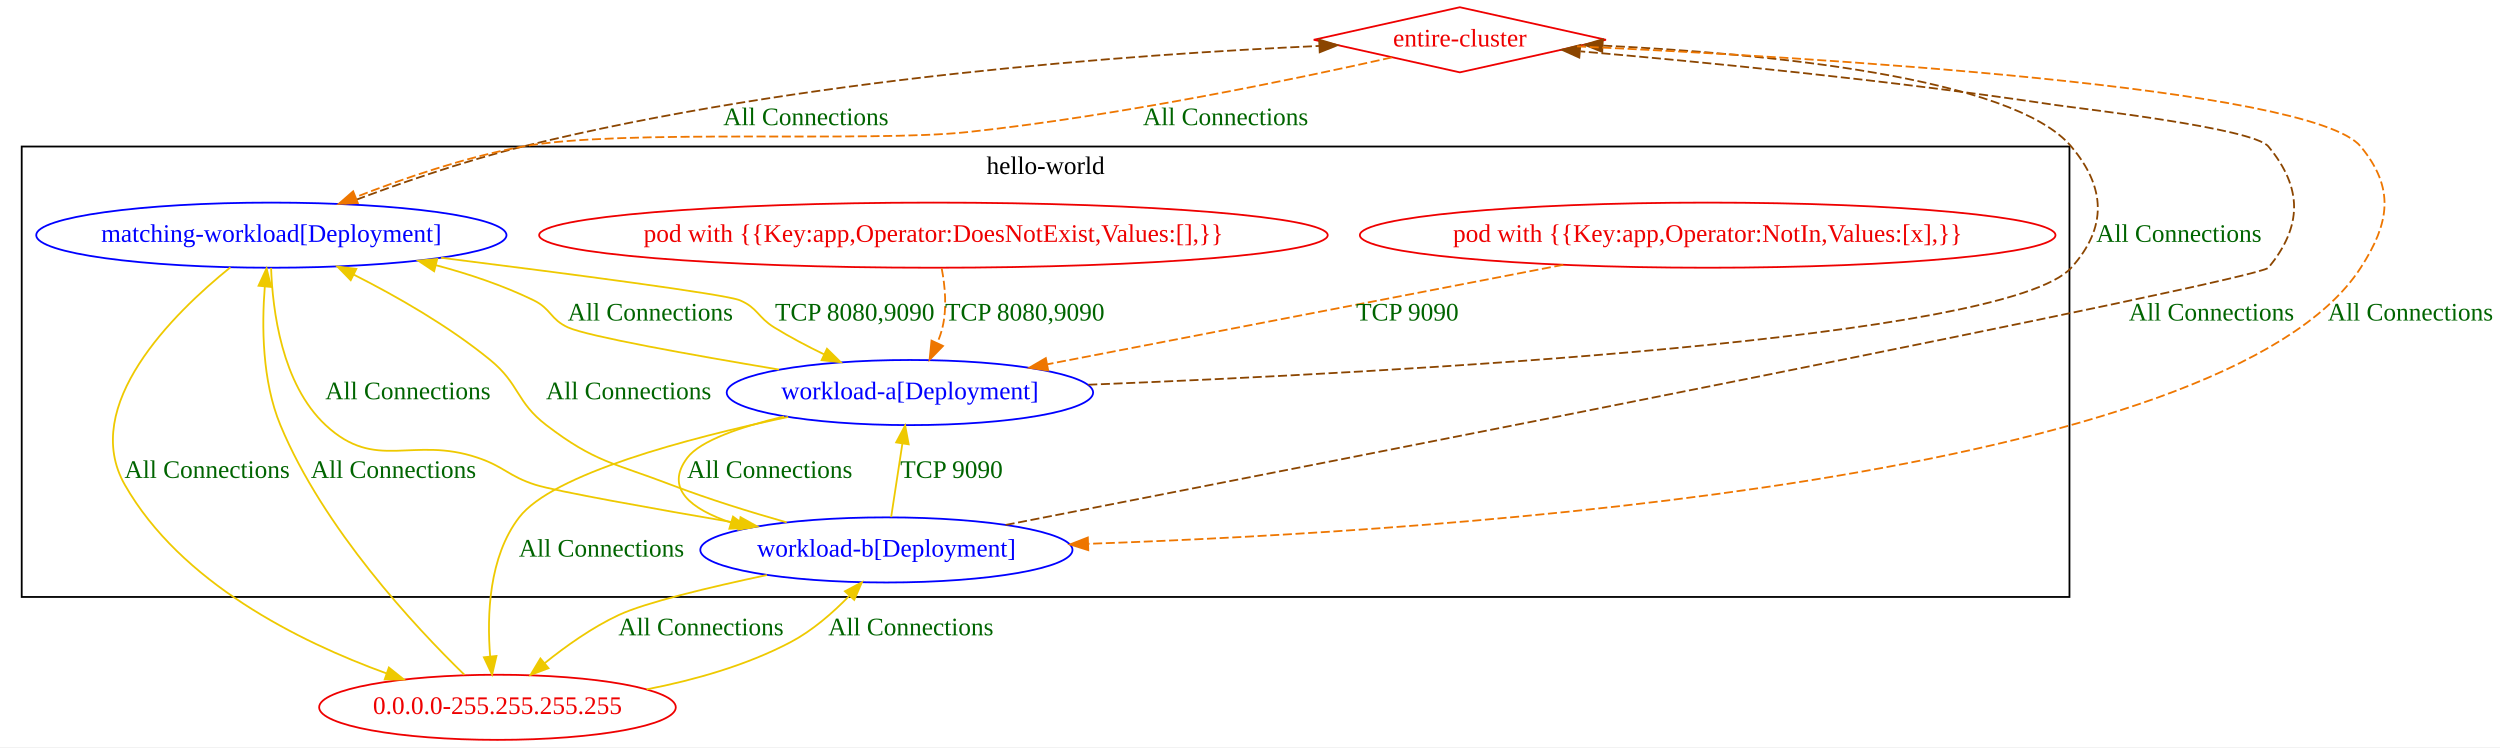
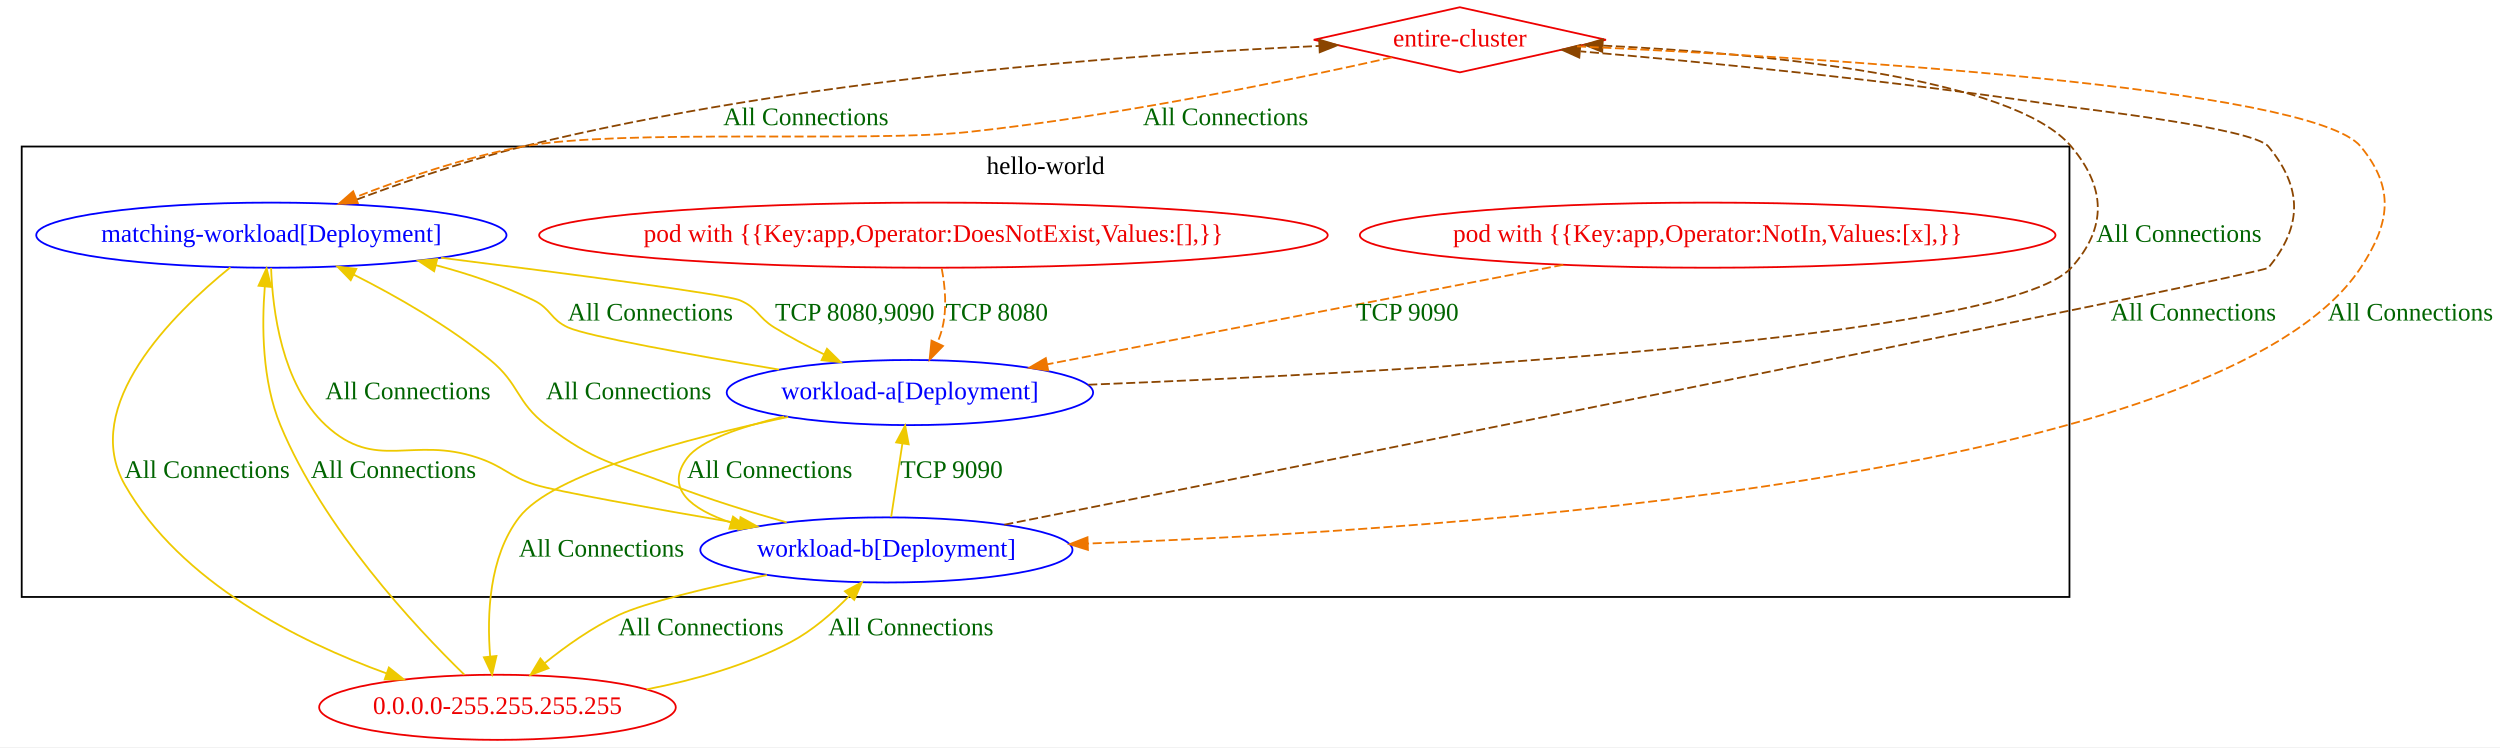
<svg xmlns="http://www.w3.org/2000/svg" width="1382pt" height="413pt" viewBox="0.00 0.00 1382.00 413.00">
  <g id="graph0" class="graph" transform="scale(1 1) rotate(0) translate(4 409)">
    <polygon fill="white" stroke="transparent" points="-4,4 -4,-409 1378,-409 1378,4 -4,4" />
    <g id="clust1" class="cluster">
      <polygon fill="none" stroke="black" points="8,-79 8,-328 1140,-328 1140,-79 8,-79" />
      <text text-anchor="middle" x="574" y="-312.8" font-family="Times New Roman,serif" font-size="14.00">hello-world</text>
    </g>
    <g id="node1" class="node">
      <ellipse fill="none" stroke="blue" cx="146" cy="-279" rx="129.98" ry="18" />
      <text text-anchor="middle" x="146" y="-275.3" font-family="Times New Roman,serif" font-size="14.00" fill="blue">matching-workload[Deployment]</text>
    </g>
    <g id="node2" class="node">
      <ellipse fill="none" stroke="blue" cx="499" cy="-192" rx="101.28" ry="18" />
      <text text-anchor="middle" x="499" y="-188.3" font-family="Times New Roman,serif" font-size="14.00" fill="blue">workload-a[Deployment]</text>
    </g>
    <g id="edge7" class="edge">
      <path fill="none" stroke="#eec900" d="M239.84,-266.5C310.76,-257.62 397.22,-246.3 405,-243 414.9,-238.8 414.84,-233.65 424,-228 432.62,-222.68 442.18,-217.64 451.51,-213.13" />
      <polygon fill="#eec900" stroke="#eec900" points="453.16,-216.22 460.72,-208.79 450.18,-209.88 453.16,-216.22" />
      <text text-anchor="middle" x="468.5" y="-231.8" font-family="Times New Roman,serif" font-size="14.00" fill="darkgreen">TCP 8080,9090</text>
    </g>
    <g id="node3" class="node">
      <ellipse fill="none" stroke="blue" cx="486" cy="-105" rx="102.88" ry="18" />
      <text text-anchor="middle" x="486" y="-101.3" font-family="Times New Roman,serif" font-size="14.00" fill="blue">workload-b[Deployment]</text>
    </g>
    <g id="edge8" class="edge">
      <path fill="none" stroke="#eec900" d="M145.86,-260.88C146.65,-237.72 151.67,-196.69 176,-174 203.92,-147.96 223.81,-168.18 260,-156 274.89,-150.99 277.03,-145.77 292,-141 303.02,-137.49 356.46,-127.93 404.47,-119.69" />
      <polygon fill="#eec900" stroke="#eec900" points="405.35,-123.09 414.62,-117.95 404.17,-116.19 405.35,-123.09" />
      <text text-anchor="middle" x="221.5" y="-188.3" font-family="Times New Roman,serif" font-size="14.00" fill="darkgreen">All Connections</text>
    </g>
    <g id="node6" class="node">
      <ellipse fill="none" stroke="#ee0000" cx="271" cy="-18" rx="98.58" ry="18" />
      <text text-anchor="middle" x="271" y="-14.3" font-family="Times New Roman,serif" font-size="14.00" fill="#ee0000">0.0.0.0-255.255.255.255</text>
    </g>
    <g id="edge5" class="edge">
      <path fill="none" stroke="#eec900" d="M123.37,-261.23C91.54,-235.5 40.1,-184.69 65,-141 95.78,-87 160.88,-54.46 209.71,-36.73" />
      <polygon fill="#eec900" stroke="#eec900" points="210.97,-40 219.25,-33.38 208.65,-33.4 210.97,-40" />
      <text text-anchor="middle" x="110.5" y="-144.8" font-family="Times New Roman,serif" font-size="14.00" fill="darkgreen">All Connections</text>
    </g>
    <g id="node7" class="node">
      <polygon fill="none" stroke="#ee0000" points="803,-405 722.23,-387 803,-369 883.77,-387 803,-405" />
      <text text-anchor="middle" x="803" y="-383.3" font-family="Times New Roman,serif" font-size="14.00" fill="#ee0000">entire-cluster</text>
    </g>
    <g id="edge6" class="edge">
      <path fill="none" stroke="#8b4500" stroke-dasharray="5,2" d="M186.47,-296.16C213.89,-306.56 251.17,-319.65 285,-328 438.11,-365.77 622.8,-378.99 725.13,-383.59" />
      <polygon fill="#8b4500" stroke="#8b4500" points="725.23,-387.1 735.38,-384.03 725.54,-380.1 725.23,-387.1" />
      <text text-anchor="middle" x="441.5" y="-339.8" font-family="Times New Roman,serif" font-size="14.00" fill="darkgreen">All Connections</text>
    </g>
    <g id="edge11" class="edge">
      <path fill="none" stroke="#eec900" d="M426.62,-204.69C377.96,-212.84 320.81,-223.1 310,-228 300.2,-232.44 300.68,-238.3 291,-243 274.22,-251.16 255.4,-257.5 237.02,-262.39" />
      <polygon fill="#eec900" stroke="#eec900" points="235.99,-259.04 227.16,-264.9 237.71,-265.83 235.99,-259.04" />
      <text text-anchor="middle" x="355.5" y="-231.8" font-family="Times New Roman,serif" font-size="14.00" fill="darkgreen">All Connections</text>
    </g>
    <g id="edge12" class="edge">
      <path fill="none" stroke="#eec900" d="M429.44,-178.78C405.61,-173.08 383.12,-165.43 376,-156 363.17,-139.01 377.81,-127.63 400.15,-120.08" />
      <polygon fill="#eec900" stroke="#eec900" points="401.21,-123.42 409.77,-117.18 399.19,-116.72 401.21,-123.42" />
      <text text-anchor="middle" x="421.5" y="-144.8" font-family="Times New Roman,serif" font-size="14.00" fill="darkgreen">All Connections</text>
    </g>
    <g id="edge9" class="edge">
      <path fill="none" stroke="#eec900" d="M431.69,-178.53C375.39,-166.6 301.4,-146.92 283,-123 266.26,-101.24 265.1,-68.94 266.96,-46.12" />
      <polygon fill="#eec900" stroke="#eec900" points="270.45,-46.39 268.02,-36.07 263.49,-45.65 270.45,-46.39" />
      <text text-anchor="middle" x="328.5" y="-101.3" font-family="Times New Roman,serif" font-size="14.00" fill="darkgreen">All Connections</text>
    </g>
    <g id="edge10" class="edge">
      <path fill="none" stroke="#8b4500" stroke-dasharray="5,2" d="M597.58,-196.32C768.56,-203.11 1105.37,-221.4 1141,-261 1160.92,-283.14 1160.19,-305.23 1141,-328 1108.53,-366.52 971.29,-379.46 881.98,-383.8" />
      <polygon fill="#8b4500" stroke="#8b4500" points="881.71,-380.31 871.88,-384.27 882.03,-387.3 881.71,-380.31" />
      <text text-anchor="middle" x="1200.5" y="-275.3" font-family="Times New Roman,serif" font-size="14.00" fill="darkgreen">All Connections</text>
    </g>
    <g id="edge15" class="edge">
      <path fill="none" stroke="#eec900" d="M430.89,-120.22C410.57,-125.98 387.51,-133.14 367,-141 335.26,-153.17 325,-153.35 298,-174 281.23,-186.83 283.34,-196.63 267,-210 244.12,-228.73 215.37,-245.13 191.64,-257.13" />
      <polygon fill="#eec900" stroke="#eec900" points="189.88,-254.09 182.48,-261.67 192.99,-260.36 189.88,-254.09" />
      <text text-anchor="middle" x="343.5" y="-188.3" font-family="Times New Roman,serif" font-size="14.00" fill="darkgreen">All Connections</text>
    </g>
    <g id="edge16" class="edge">
      <path fill="none" stroke="#eec900" d="M488.63,-123.18C490.41,-134.81 492.79,-150.42 494.83,-163.73" />
      <polygon fill="#eec900" stroke="#eec900" points="491.4,-164.44 496.37,-173.8 498.32,-163.38 491.4,-164.44" />
      <text text-anchor="middle" x="522" y="-144.8" font-family="Times New Roman,serif" font-size="14.00" fill="darkgreen">TCP 9090</text>
    </g>
    <g id="edge13" class="edge">
      <path fill="none" stroke="#eec900" d="M419.97,-91.12C387.74,-84.28 352.77,-75.9 338,-69 323.36,-62.17 308.78,-51.82 296.98,-42.31" />
      <polygon fill="#eec900" stroke="#eec900" points="299.22,-39.62 289.29,-35.92 294.74,-45 299.22,-39.62" />
      <text text-anchor="middle" x="383.5" y="-57.8" font-family="Times New Roman,serif" font-size="14.00" fill="darkgreen">All Connections</text>
    </g>
    <g id="edge14" class="edge">
-       <path fill="none" stroke="#8b4500" stroke-dasharray="5,2" d="M551.91,-118.81C736.3,-154.7 1244.39,-254.14 1250,-261 1268.85,-284.05 1268.94,-305.02 1250,-328 1241.51,-338.31 1145.21,-349.01 1132,-351 1041.55,-364.6 936.34,-374.82 869.72,-380.61" />
+       <path fill="none" stroke="#8b4500" stroke-dasharray="5,2" d="M551.19,-118.95C735.49,-155.58 1247.19,-257.56 1250,-261 1268.85,-284.05 1268.94,-305.02 1250,-328 1241.51,-338.31 1145.21,-349.01 1132,-351 1041.55,-364.6 936.34,-374.82 869.72,-380.61" />
      <polygon fill="#8b4500" stroke="#8b4500" points="869.03,-377.15 859.37,-381.5 869.63,-384.13 869.03,-377.15" />
-       <text text-anchor="middle" x="1218.5" y="-231.8" font-family="Times New Roman,serif" font-size="14.00" fill="darkgreen">All Connections</text>
+       <text text-anchor="middle" x="1208.5" y="-231.8" font-family="Times New Roman,serif" font-size="14.00" fill="darkgreen">All Connections</text>
    </g>
    <g id="node4" class="node">
      <ellipse fill="none" stroke="#ee0000" cx="512" cy="-279" rx="217.96" ry="18" />
      <text text-anchor="middle" x="512" y="-275.3" font-family="Times New Roman,serif" font-size="14.00" fill="#ee0000">pod with {{Key:app,Operator:DoesNotExist,Values:[],}}</text>
    </g>
    <g id="edge17" class="edge">
      <path fill="none" stroke="#ee7600" stroke-dasharray="5,2" d="M516.56,-260.68C518.42,-250.96 519.59,-238.68 517,-228 516.31,-225.14 515.34,-222.24 514.2,-219.41" />
      <polygon fill="#ee7600" stroke="#ee7600" points="517.28,-217.74 509.88,-210.17 510.94,-220.71 517.28,-217.74" />
-       <text text-anchor="middle" x="562.5" y="-231.8" font-family="Times New Roman,serif" font-size="14.00" fill="darkgreen">TCP 8080,9090</text>
+       <text text-anchor="middle" x="547" y="-231.8" font-family="Times New Roman,serif" font-size="14.00" fill="darkgreen">TCP 8080</text>
    </g>
    <g id="node5" class="node">
      <ellipse fill="none" stroke="#ee0000" cx="940" cy="-279" rx="192.27" ry="18" />
      <text text-anchor="middle" x="940" y="-275.3" font-family="Times New Roman,serif" font-size="14.00" fill="#ee0000">pod with {{Key:app,Operator:NotIn,Values:[x],}}</text>
    </g>
    <g id="edge18" class="edge">
      <path fill="none" stroke="#ee7600" stroke-dasharray="5,2" d="M860.14,-262.61C779.09,-246.99 654.53,-222.98 574.93,-207.63" />
      <polygon fill="#ee7600" stroke="#ee7600" points="575.45,-204.17 564.97,-205.71 574.12,-211.04 575.45,-204.17" />
      <text text-anchor="middle" x="774" y="-231.8" font-family="Times New Roman,serif" font-size="14.00" fill="darkgreen">TCP 9090</text>
    </g>
    <g id="edge1" class="edge">
      <path fill="none" stroke="#eec900" d="M252.67,-36.03C225.39,-62.59 174.77,-116.8 151,-174 140.85,-198.42 140.67,-228.89 142.38,-250.52" />
      <polygon fill="#eec900" stroke="#eec900" points="138.91,-251.04 143.36,-260.66 145.88,-250.37 138.91,-251.04" />
      <text text-anchor="middle" x="213.5" y="-144.8" font-family="Times New Roman,serif" font-size="14.00" fill="darkgreen">All Connections</text>
    </g>
    <g id="edge2" class="edge">
      <path fill="none" stroke="#eec900" d="M353.51,-27.93C379.97,-33.08 408.68,-41.2 433,-54 445.07,-60.35 456.37,-70.22 465.41,-79.52" />
      <polygon fill="#eec900" stroke="#eec900" points="463.08,-82.15 472.45,-87.11 468.21,-77.39 463.08,-82.15" />
      <text text-anchor="middle" x="499.5" y="-57.8" font-family="Times New Roman,serif" font-size="14.00" fill="darkgreen">All Connections</text>
    </g>
    <g id="edge3" class="edge">
      <path fill="none" stroke="#ee7600" stroke-dasharray="5,2" d="M765.42,-377.25C713.18,-365.51 615.5,-345.09 531,-336 476.62,-330.15 338.79,-337.93 285,-328 253.36,-322.16 219.19,-310.44 192.64,-300.04" />
      <polygon fill="#ee7600" stroke="#ee7600" points="193.81,-296.74 183.23,-296.28 191.22,-303.24 193.81,-296.74" />
      <text text-anchor="middle" x="673.5" y="-339.8" font-family="Times New Roman,serif" font-size="14.00" fill="darkgreen">All Connections</text>
    </g>
    <g id="edge4" class="edge">
-       <path fill="none" stroke="#ee7600" stroke-dasharray="5,2" d="M867.78,-383.36C996.38,-377.44 1273.91,-360.94 1301,-328 1319.92,-305 1317.15,-286.02 1301,-261 1225.83,-144.52 802.88,-115.57 597.68,-108.38" />
-       <polygon fill="#ee7600" stroke="#ee7600" points="597.59,-104.87 587.48,-108.03 597.35,-111.87 597.59,-104.87" />
+       <path fill="none" stroke="#ee7600" stroke-dasharray="5,2" d="M867.78,-383.36C996.38,-377.44 1273.91,-360.94 1301,-328 1319.92,-305 1317.39,-285.86 1301,-261 1224.69,-145.27 802.31,-115.94 597.47,-108.52" />
+       <polygon fill="#ee7600" stroke="#ee7600" points="597.4,-105.01 587.29,-108.16 597.16,-112.01 597.4,-105.01" />
      <text text-anchor="middle" x="1328.5" y="-231.8" font-family="Times New Roman,serif" font-size="14.00" fill="darkgreen">All Connections</text>
    </g>
  </g>
</svg>
